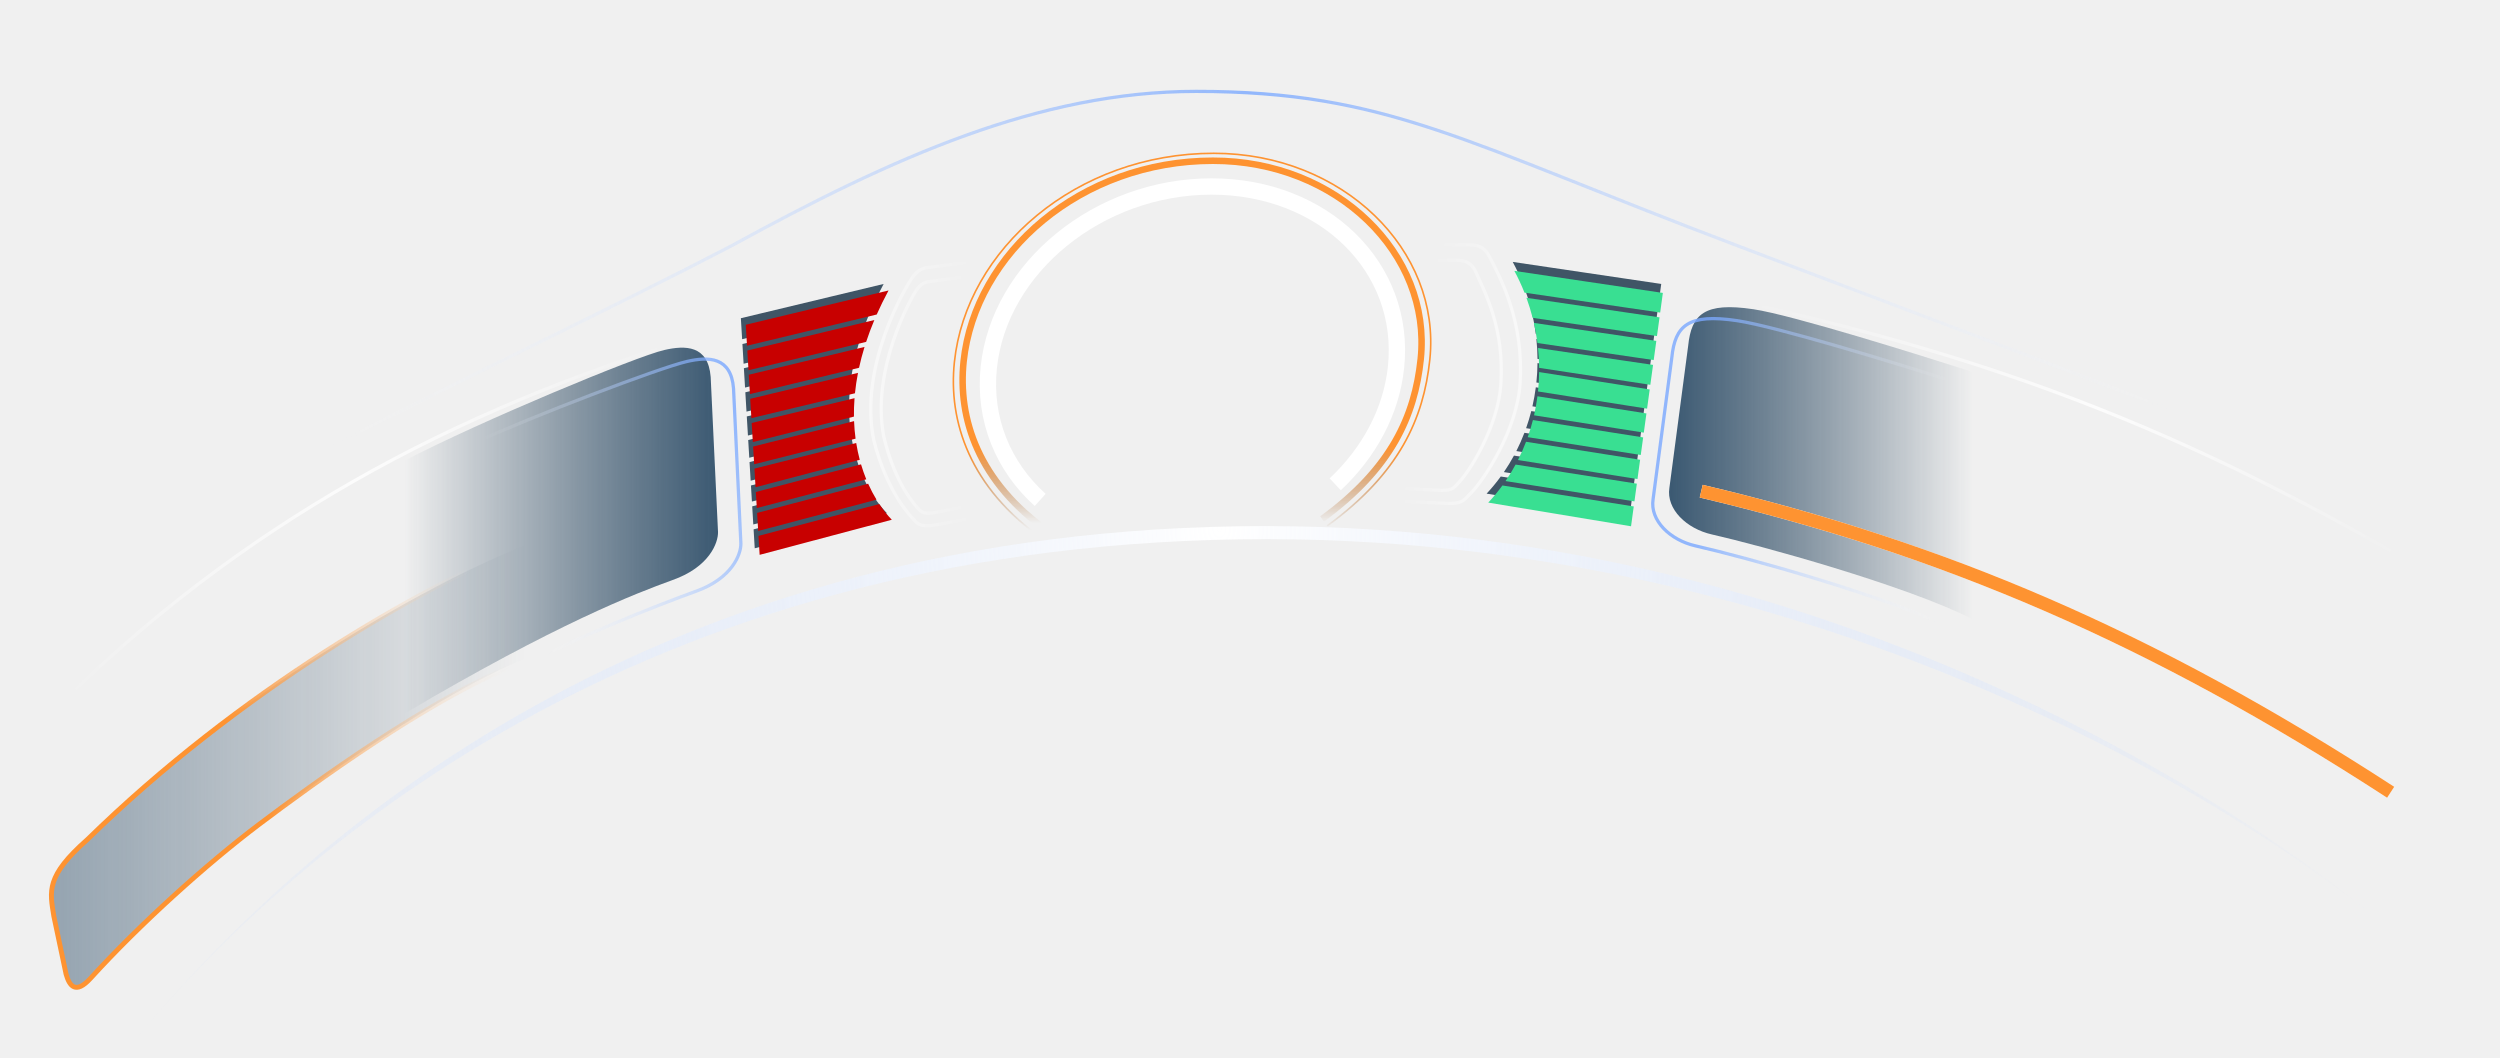
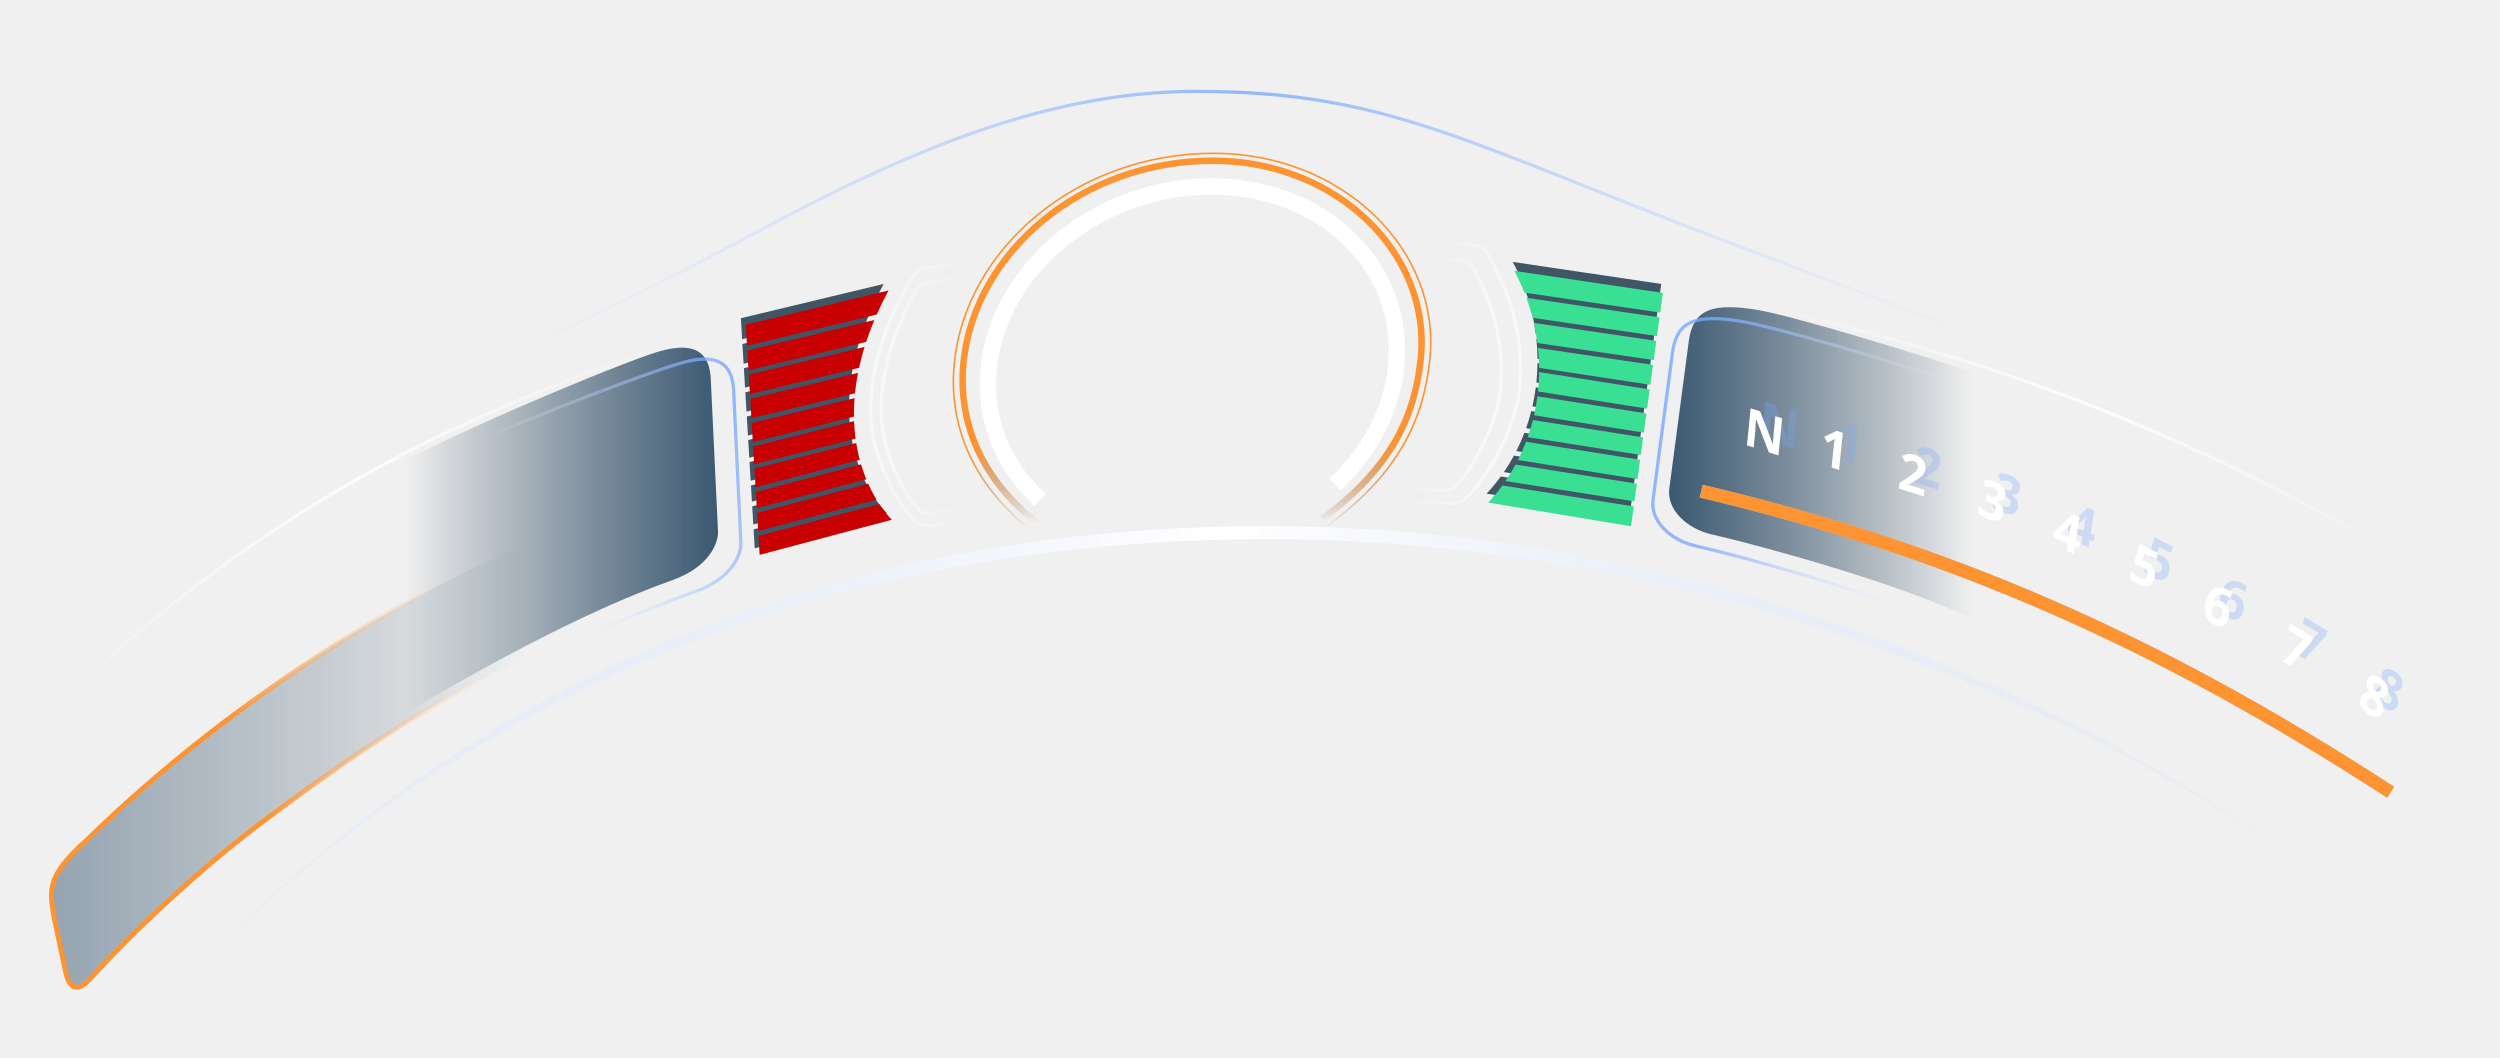
<svg xmlns="http://www.w3.org/2000/svg" width="1532" height="648" viewBox="0 0 1532 648" fill="none">
-   <path d="M642.914 326C599.477 295.5 586.823 256.485 590.5 221.5C597.495 154.95 662.42 98.5 743.31 98.5C819.202 98.5 877.399 155.5 870.62 220C866.942 255 852.635 287 810.188 318" stroke="url(#paint0_linear_1260_576)" stroke-width="4" />
-   <path d="M639.366 330.559C594.189 298.837 581.027 258.257 584.851 221.871C592.126 152.654 659.654 93.942 743.785 93.942C822.719 93.942 883.248 153.226 876.197 220.311C872.371 256.713 857.492 289.996 813.344 322.238" stroke="url(#paint1_linear_1260_576)" />
-   <path d="M637.44 306.349C614.939 286.117 602.563 257.179 605.94 225.044C612.37 163.874 673.444 114.287 742.354 114.287C811.265 114.287 861.915 163.874 855.486 225.044C852.61 252.414 838.792 277.465 818.227 296.793" stroke="white" stroke-width="10" />
-   <path d="M595.5 160.5L568 164C565 164.5 562.299 165.769 559.5 169.5C555 175.5 526 224.5 535.5 270C544.016 303 558.499 316.807 561 319.5C562.5 321.116 565 322.8 571 322C577 321.2 589.5 318.667 595.5 317.5" stroke="url(#paint2_linear_1260_576)" stroke-opacity="0.5" stroke-width="2" />
-   <path d="M592 169.5L568.898 172.639C566.377 173.087 564.109 174.224 561.757 177.57C557.976 182.951 533.615 226.889 541.596 267.688C548.749 297.279 560.917 309.66 563.017 312.074C564.277 313.523 566.378 315.033 571.418 314.316C576.459 313.599 586.96 311.327 592 310.281" stroke="url(#paint3_linear_1260_576)" stroke-opacity="0.5" stroke-width="2" />
-   <path d="M877.5 150H899C903 150 908.5 150 912 156C919.5 170 934 197 931.5 235C929.592 264 909 294.5 901.5 302C897 306.5 896.5 308.5 888 308.5L852.5 307" stroke="url(#paint4_linear_1260_576)" stroke-opacity="0.5" stroke-width="2" />
-   <path d="M874.807 159.5H892.701C896.03 159.5 900.94 160.034 903.936 165.727C910.456 180.257 921.83 201.311 919.749 235.115C918.162 260.913 901.023 288.046 894.781 294.718C891.036 298.721 890.62 300.5 883.546 300.5L854 299.166" stroke="url(#paint5_linear_1260_576)" stroke-opacity="0.5" stroke-width="2" />
-   <path d="M407 214.5C390.128 218.394 294.5 258 247.5 282.5V437.5C341.5 382 389.5 363.667 412 355.5C434.8 347.5 440.167 332.5 440 326L435.5 231C434 211.5 420 211.5 407 214.5Z" fill="url(#paint6_linear_1260_576)" />
-   <path d="M290.5 271.5C325.833 255.167 404.128 225.394 421 221.5C434 218.5 448 218.5 449.5 238L454 333C454.167 339.5 448.8 354.5 426 362.5C403.5 370.667 351.3 391.1 322.5 407.5" stroke="url(#paint7_linear_1260_576)" stroke-opacity="0.8" stroke-width="2" />
-   <path d="M53.5 514.5C146.5 423.5 258 359.5 322 334V403.5C270.5 424 191.5 480.5 159 505C126.5 529.5 85.5 566.5 55.5 599.5C46.222 609.706 42.5 604 40.5 597L33 561.5C30.5 546 28 537 53.5 514.5Z" fill="url(#paint8_linear_1260_576)" />
-   <path d="M322 334C258 359.5 146.5 423.5 53.5 514.5C28 537 30.5 546 33 561.5L40.5 597C42.5 604 46.222 609.706 55.5 599.5C85.5 566.5 126.5 529.5 159 505C191.5 480.5 263 428.5 314.5 408" stroke="url(#paint9_linear_1260_576)" stroke-width="3" />
-   <path d="M22 446.5C135 330 263.5 257 416.5 209.5" stroke="url(#paint10_radial_1260_576)" stroke-opacity="0.8" stroke-width="2" />
-   <path d="M1027 176.5C1229 217 1354.5 270.5 1510 364" stroke="url(#paint11_radial_1260_576)" stroke-opacity="0.8" stroke-width="2" />
-   <path d="M1074.5 189.5C1098.5 193.1 1175.67 217.334 1209 228V379.5C1167.5 358.5 1077.75 333.991 1049 327.5C1033.5 324 1021 312 1023 299L1034.5 212C1036.5 192.5 1044.5 185 1074.5 189.5Z" fill="url(#paint12_linear_1260_576)" />
-   <path d="M1194.5 233C1161.17 222.334 1088.5 200.1 1064.5 196.5C1034.5 192 1026.5 199.5 1024.5 219L1013 306C1011 319 1023.5 331 1039 334.5C1067.75 340.991 1157.5 365.5 1199 386.5" stroke="url(#paint13_linear_1260_576)" stroke-opacity="0.8" stroke-width="2" />
-   <path d="M1042.5 301C1190.5 336 1318 390 1465 485.5" stroke="white" stroke-width="8" />
+   <path d="M642.914 326C599.477 295.5 586.823 256.485 590.5 221.5C597.495 154.95 662.42 98.5 743.31 98.5C819.202 98.5 877.399 155.5 870.62 220C866.942 255 852.635 287 810.188 318" stroke="url(#paint0_linear_1300_461)" stroke-width="4" />
+   <path d="M639.366 330.559C594.189 298.837 581.027 258.257 584.851 221.871C592.126 152.654 659.654 93.942 743.785 93.942C822.719 93.942 883.248 153.226 876.197 220.311C872.371 256.713 857.492 289.996 813.344 322.238" stroke="url(#paint1_linear_1300_461)" />
+   <path d="M637.44 306.349C614.939 286.117 602.563 257.179 605.941 225.044C612.37 163.874 673.445 114.287 742.355 114.287C811.265 114.287 861.916 163.874 855.487 225.044C852.61 252.414 838.793 277.465 818.228 296.793" stroke="white" stroke-width="10" />
+   <path d="M595.501 160.5L568.001 164C565 164.5 562.3 165.769 559.501 169.5C555 175.5 526 224.5 535.501 270C544.016 303 558.5 316.807 561 319.5C562.5 321.116 565.001 322.8 571.001 322C577.001 321.2 589.501 318.667 595.501 317.5" stroke="url(#paint2_linear_1300_461)" stroke-opacity="0.5" stroke-width="2" />
+   <path d="M592 169.5L568.898 172.639C566.377 173.087 564.109 174.224 561.757 177.57C557.976 182.951 533.615 226.889 541.596 267.688C548.749 297.279 560.917 309.66 563.017 312.074C564.277 313.523 566.378 315.033 571.418 314.316C576.459 313.599 586.96 311.327 592 310.281" stroke="url(#paint3_linear_1300_461)" stroke-opacity="0.5" stroke-width="2" />
+   <path d="M877.5 150H899C903 150 908.5 150 912 156C919.5 170 934 197 931.5 235C929.592 264 909 294.5 901.5 302C897 306.5 896.5 308.5 888 308.5L852.5 307" stroke="url(#paint4_linear_1300_461)" stroke-opacity="0.5" stroke-width="2" />
+   <path d="M874.807 159.5H892.701C896.03 159.5 900.94 160.034 903.936 165.727C910.456 180.257 921.83 201.311 919.749 235.115C918.162 260.913 901.023 288.046 894.781 294.718C891.036 298.721 890.62 300.5 883.546 300.5L854 299.166" stroke="url(#paint5_linear_1300_461)" stroke-opacity="0.5" stroke-width="2" />
+   <path d="M407 214.5C390.128 218.394 294.5 258 247.5 282.5V437.5C341.5 382 389.5 363.667 412 355.5C434.8 347.5 440.167 332.5 440 326L435.5 231C434 211.5 420 211.5 407 214.5Z" fill="url(#paint6_linear_1300_461)" />
+   <path d="M290.5 271.5C325.833 255.167 404.128 225.394 421 221.5C434 218.5 448 218.5 449.5 238L454 333C454.167 339.5 448.8 354.5 426 362.5C403.5 370.667 351.3 391.1 322.5 407.5" stroke="url(#paint7_linear_1300_461)" stroke-opacity="0.8" stroke-width="2" />
+   <path d="M53.5 514.5C146.5 423.5 258 359.5 322 334V403.5C270.5 424 191.5 480.5 159 505C126.5 529.5 85.5 566.5 55.5 599.5C46.222 609.706 42.5 604 40.5 597L33 561.5C30.5 546 28 537 53.5 514.5Z" fill="url(#paint8_linear_1300_461)" />
+   <path d="M322 334C258 359.5 146.5 423.5 53.5 514.5C28 537 30.5 546 33 561.5L40.5 597C42.5 604 46.222 609.706 55.5 599.5C85.5 566.5 126.5 529.5 159 505C191.5 480.5 263 428.5 314.5 408" stroke="url(#paint9_linear_1300_461)" stroke-width="3" />
+   <path d="M22 446.5C135 330 263.5 257 416.5 209.5" stroke="url(#paint10_radial_1300_461)" stroke-opacity="0.8" stroke-width="2" />
+   <path d="M1027 176.5C1229 217 1354.5 270.5 1510 364" stroke="url(#paint11_radial_1300_461)" stroke-opacity="0.8" stroke-width="2" />
+   <path d="M1074.5 189.5C1098.5 193.1 1175.67 217.334 1209 228V379.5C1167.5 358.5 1077.75 333.991 1049 327.5C1033.5 324 1021 312 1023 299L1034.5 212C1036.5 192.5 1044.5 185 1074.5 189.5Z" fill="url(#paint12_linear_1300_461)" />
+   <path d="M1194.5 233C1161.17 222.334 1088.5 200.1 1064.5 196.5C1034.5 192 1026.5 199.5 1024.5 219L1013 306C1011 319 1023.5 331 1039 334.5C1067.75 340.991 1157.5 365.5 1199 386.5" stroke="url(#paint13_linear_1300_461)" stroke-opacity="0.8" stroke-width="2" />
+   <text transform="matrix(0.952566 0.304333 -0.0996326 0.995024 1079.79 238)" fill="#79A8FF" fill-opacity="0.3" xml:space="preserve" style="white-space: pre" font-family="Recursive" font-size="32" font-weight="1000" letter-spacing="0em">
+     <tspan x="0" y="30.2">N</tspan>
+   </text>
+   <text transform="matrix(0.952566 0.304333 -0.0996326 0.995024 1126.41 249.918)" fill="#79A8FF" fill-opacity="0.3" xml:space="preserve" style="white-space: pre" font-family="Recursive" font-size="32" font-weight="1000" letter-spacing="0em">
+     <tspan x="0" y="30.2">1</tspan>
+   </text>
+   <text transform="matrix(0.952566 0.304333 -0.0996326 0.995024 1174.41 264.918)" fill="#79A8FF" fill-opacity="0.3" xml:space="preserve" style="white-space: pre" font-family="Recursive" font-size="32" font-weight="1000" letter-spacing="0em">
+     <tspan x="0" y="30.2">2</tspan>
+   </text>
+   <text transform="matrix(0.92636 0.37664 -0.158601 0.987343 1224.65 280.918)" fill="#79A8FF" fill-opacity="0.3" xml:space="preserve" style="white-space: pre" font-family="Recursive" font-size="32" font-weight="1000" letter-spacing="0em">
+     <tspan x="0" y="30.2">3</tspan>
+   </text>
+   <text transform="matrix(0.92636 0.37664 -0.158601 0.987343 1270.65 299.918)" fill="#79A8FF" fill-opacity="0.3" xml:space="preserve" style="white-space: pre" font-family="Recursive" font-size="32" font-weight="1000" letter-spacing="0em">
+     <tspan x="0" y="30.2">4</tspan>
+   </text>
+   <text transform="matrix(0.894609 0.44685 -0.234155 0.972199 1319.52 320.918)" fill="#79A8FF" fill-opacity="0.3" xml:space="preserve" style="white-space: pre" font-family="Recursive" font-size="32" font-weight="1000" letter-spacing="0em">
+     <tspan x="0" y="30.2">5</tspan>
+   </text>
+   <text transform="matrix(0.894609 0.44685 -0.234155 0.972199 1364.52 344.918)" fill="#79A8FF" fill-opacity="0.3" xml:space="preserve" style="white-space: pre" font-family="Recursive" font-size="32" font-weight="1000" letter-spacing="0em">
+     <tspan x="0" y="30.2">6</tspan>
+   </text>
+   <text transform="matrix(0.859112 0.511787 -0.288747 0.957406 1413.67 370.653)" fill="#79A8FF" fill-opacity="0.3" xml:space="preserve" style="white-space: pre" font-family="Recursive" font-size="32" font-weight="1000" letter-spacing="0em">
+     <tspan x="0" y="30.2">7</tspan>
+   </text>
+   <text transform="matrix(0.859112 0.511787 -0.288747 0.957406 1461.6 399.918)" fill="#79A8FF" fill-opacity="0.3" xml:space="preserve" style="white-space: pre" font-family="Recursive" font-size="32" font-weight="1000" letter-spacing="0em">
+     <tspan x="0" y="30.2">8</tspan>
+   </text>
+   <text transform="matrix(0.952566 0.304333 -0.0996326 0.995024 1070.79 242)" fill="white" xml:space="preserve" style="white-space: pre" font-family="Recursive" font-size="32" font-weight="1000" letter-spacing="0em">
+     <tspan x="0" y="30.2">N</tspan>
+   </text>
+   <text transform="matrix(0.952566 0.304333 -0.0996326 0.995024 1117.41 253.918)" fill="white" xml:space="preserve" style="white-space: pre" font-family="Recursive" font-size="32" font-weight="1000" letter-spacing="0em">
+     <tspan x="0" y="30.2">1</tspan>
+   </text>
+   <text transform="matrix(0.952566 0.304333 -0.0996326 0.995024 1165.41 268.918)" fill="white" xml:space="preserve" style="white-space: pre" font-family="Recursive" font-size="32" font-weight="1000" letter-spacing="0em">
+     <tspan x="0" y="30.2">2</tspan>
+   </text>
+   <text transform="matrix(0.92636 0.37664 -0.158601 0.987343 1215.65 284.918)" fill="white" xml:space="preserve" style="white-space: pre" font-family="Recursive" font-size="32" font-weight="1000" letter-spacing="0em">
+     <tspan x="0" y="30.2">3</tspan>
+   </text>
+   <text transform="matrix(0.92636 0.37664 -0.158601 0.987343 1261.65 303.918)" fill="white" xml:space="preserve" style="white-space: pre" font-family="Recursive" font-size="32" font-weight="1000" letter-spacing="0em">
+     <tspan x="0" y="30.2">4</tspan>
+   </text>
+   <text transform="matrix(0.894609 0.44685 -0.234155 0.972199 1310.52 324.918)" fill="white" xml:space="preserve" style="white-space: pre" font-family="Recursive" font-size="32" font-weight="1000" letter-spacing="0em">
+     <tspan x="0" y="30.2">5</tspan>
+   </text>
+   <text transform="matrix(0.894609 0.44685 -0.234155 0.972199 1355.52 348.918)" fill="white" xml:space="preserve" style="white-space: pre" font-family="Recursive" font-size="32" font-weight="1000" letter-spacing="0em">
+     <tspan x="0" y="30.2">6</tspan>
+   </text>
+   <text transform="matrix(0.859112 0.511787 -0.288747 0.957406 1404.67 374.653)" fill="white" xml:space="preserve" style="white-space: pre" font-family="Recursive" font-size="32" font-weight="1000" letter-spacing="0em">
+     <tspan x="0" y="30.2">7</tspan>
+   </text>
+   <text transform="matrix(0.859112 0.511787 -0.288747 0.957406 1452.6 403.918)" fill="white" xml:space="preserve" style="white-space: pre" font-family="Recursive" font-size="32" font-weight="1000" letter-spacing="0em">
+     <tspan x="0" y="30.2">8</tspan>
+   </text>
+   <path d="M1042.5 301C1190.5 336 1318 390 1465 485.5" stroke="#C5C5C5" stroke-width="8" />
  <path d="M1042.5 301C1190.5 336 1318 390 1465 485.5" stroke="#FE9331" stroke-width="8" />
  <path fill-rule="evenodd" clip-rule="evenodd" d="M911 302.5L998.5 317L1000.16 304.854L919.675 292C917.02 295.644 914.128 299.152 911 302.5ZM921.584 289.298C923.825 286.024 925.883 282.648 927.757 279.186L1002.06 290.889L1000.58 301.747L921.584 289.298ZM1004.06 276.243L1002.44 288.076L929.211 276.411C931.059 272.765 932.709 269.031 934.161 265.226L1004.06 276.243ZM935.201 262.391C936.417 258.945 937.474 255.446 938.371 251.906L1005.93 262.544L1004.46 273.316L935.201 262.391ZM1007.93 247.855L1006.33 259.613L939.071 249C939.947 245.153 940.639 241.262 941.145 237.344L1007.93 247.855ZM941.492 234.392C941.907 230.446 942.137 226.477 942.182 222.5L1009.93 233.165L1008.33 244.926L941.492 234.392ZM1011.99 218.109L1010.32 230.309L942.185 219.93C942.148 215.871 941.919 211.808 941.498 207.759L1011.99 218.109ZM941.143 204.705C940.613 200.572 939.881 196.458 938.949 192.381L1013.99 203.397L1012.39 215.164L941.143 204.705ZM1015.96 188.974L1014.39 200.45L938.199 189.276C937.143 185.133 935.878 181.035 934.404 177L1015.96 188.974ZM933.202 173.838C931.403 169.293 929.336 164.838 927 160.5L1018 174L1016.36 186.043L933.202 173.838Z" fill="#405566" />
-   <mask id="mask0_1260_576" style="mask-type:alpha" maskUnits="userSpaceOnUse" x="909" y="159" width="113" height="171">
+   <mask id="mask0_1300_461" style="mask-type:alpha" maskUnits="userSpaceOnUse" x="909" y="159" width="113" height="171">
    <path d="M909 159L1022 176.897V329.961L909 312.064V159Z" fill="#D9D9D9" />
  </mask>
-   <g mask="url(#mask0_1260_576)">
+   <g mask="url(#mask0_1300_461)">
    <path fill-rule="evenodd" clip-rule="evenodd" d="M912 308L999.5 322.5L1001.16 310.354L920.675 297.5C918.02 301.144 915.128 304.652 912 308ZM922.584 294.798C924.825 291.524 926.883 288.148 928.757 284.686L1003.06 296.389L1001.58 307.247L922.584 294.798ZM1005.06 281.743L1003.44 293.576L930.211 281.911C932.059 278.265 933.709 274.531 935.161 270.726L1005.06 281.743ZM936.201 267.891C937.417 264.445 938.474 260.945 939.371 257.405L1006.93 268.044L1005.46 278.816L936.201 267.891ZM1008.93 253.354L1007.33 265.113L940.071 254.5C940.947 250.652 941.639 246.761 942.145 242.843L1008.93 253.354ZM942.492 239.892C942.907 235.946 943.137 231.976 943.182 228L1010.93 238.664L1009.33 250.426L942.492 239.892ZM1012.99 223.608L1011.32 235.809L943.185 225.43C943.148 221.371 942.919 217.308 942.498 213.259L1012.99 223.608ZM942.143 210.205C941.613 206.072 940.881 201.957 939.949 197.881L1014.99 208.897L1013.39 220.664L942.143 210.205ZM1016.96 194.474L1015.39 205.949L939.199 194.775C938.143 190.633 936.878 186.535 935.404 182.5L1016.96 194.474ZM934.202 179.338C932.403 174.793 930.336 170.337 928 166L1019 179.5L1017.36 191.542L934.202 179.338Z" fill="#39DF92" />
  </g>
  <path fill-rule="evenodd" clip-rule="evenodd" d="M462.5 336L543.5 314.5C540.946 311.877 538.327 308.657 535.81 304.867L461.8 324.39L462.5 336ZM461.619 321.389L460.951 310.301L529 292.413C530.583 295.965 532.307 299.227 534.107 302.187L461.619 321.389ZM524.636 280.551C525.592 283.78 526.674 286.84 527.852 289.724L460.773 307.348L460.179 297.5L524.636 280.551ZM460.003 294.583L459.314 283.156L521.68 267.463C522.254 271.059 522.99 274.495 523.857 277.769L460.003 294.583ZM520.37 254.061C520.512 257.782 520.827 261.369 521.291 264.817L459.154 280.5L458.5 269.647L520.37 254.061ZM458.334 266.9L457.629 255.197L520.656 240C520.357 243.885 520.244 247.649 520.297 251.289L458.334 266.9ZM522.776 224.5C521.94 228.789 521.33 232.957 520.923 237L457.45 252.235L456.737 240.403L522.776 224.5ZM456.562 237.5L455.847 225.635L526.786 208.596C525.439 212.962 524.324 217.223 523.421 221.373L456.562 237.5ZM532.803 192.105C530.883 196.671 529.213 201.137 527.774 205.5L455.682 222.895L454.953 210.805L532.803 192.105ZM454.775 207.86L454 195L541.5 174C538.796 179.014 536.391 183.925 534.262 188.728L454.775 207.86Z" fill="#405566" />
-   <mask id="mask1_1260_576" style="mask-type:alpha" maskUnits="userSpaceOnUse" x="446" y="172" width="113" height="181">
+   <mask id="mask1_1300_461" style="mask-type:alpha" maskUnits="userSpaceOnUse" x="446" y="172" width="113" height="181">
    <path d="M558.57 172L446 199.746V352.81L558.57 325.064V172Z" fill="#D9D9D9" />
  </mask>
-   <g mask="url(#mask1_1260_576)">
+   <g mask="url(#mask1_1300_461)">
    <path fill-rule="evenodd" clip-rule="evenodd" d="M465.5 340L546.5 318.5C543.946 315.877 541.327 312.657 538.81 308.867L464.8 328.39L465.5 340ZM464.619 325.389L463.951 314.301L532 296.413C533.583 299.965 535.307 303.227 537.107 306.187L464.619 325.389ZM527.636 284.55C528.592 287.78 529.674 290.84 530.852 293.724L463.773 311.348L463.179 301.5L527.636 284.55ZM463.003 298.583L462.314 287.156L524.68 271.463C525.254 275.058 525.99 278.495 526.857 281.768L463.003 298.583ZM523.37 258.061C523.512 261.782 523.827 265.369 524.291 268.816L462.154 284.5L461.5 273.647L523.37 258.061ZM461.334 270.9L460.629 259.197L523.656 244C523.357 247.884 523.244 251.649 523.297 255.289L461.334 270.9ZM525.776 228.5C524.94 232.789 524.33 236.957 523.923 241L460.45 256.235L459.737 244.403L525.776 228.5ZM459.562 241.5L458.847 229.634L529.786 212.596C528.439 216.962 527.324 221.222 526.421 225.373L459.562 241.5ZM535.803 196.105C533.883 200.671 532.213 205.137 530.774 209.5L458.682 226.895L457.953 214.804L535.803 196.105ZM457.775 211.86L457 199L544.5 178C541.796 183.014 539.391 187.924 537.262 192.727L457.775 211.86Z" fill="#C80000" />
  </g>
-   <path d="M759.44 322.501C1119.29 317.115 1389.86 501.236 1481 583.5C1390.81 502.098 1116.76 325.154 759.56 330.5C393.569 335.977 177.977 518.154 74 648C179.023 516.847 390.432 328.023 759.44 322.501Z" fill="url(#paint14_radial_1260_576)" />
-   <path d="M204 273C291.5 228 373.79 189.393 448.5 150.5C547 96.5 637.158 56 733 56C850.5 56 898 87.633 1064.5 150.5C1200.1 201.7 1328.67 250.5 1376 268.5" stroke="url(#paint15_radial_1260_576)" stroke-opacity="0.8" stroke-width="2" />
+   <path d="M759.44 322.501C1119.29 317.115 1389.86 501.236 1481 583.5C1390.81 502.098 1116.76 325.154 759.56 330.5C393.569 335.977 177.977 518.154 74 648C179.023 516.847 390.432 328.023 759.44 322.501Z" fill="url(#paint14_radial_1300_461)" />
+   <path d="M204 273C291.5 228 373.79 189.393 448.5 150.5C547 96.5 637.158 56 733 56C850.5 56 898 87.633 1064.5 150.5C1200.1 201.7 1328.67 250.5 1376 268.5" stroke="url(#paint15_radial_1300_461)" stroke-opacity="0.8" stroke-width="2" />
  <defs>
-     <linearGradient id="paint0_linear_1260_576" x1="743.409" y1="98.5" x2="743.409" y2="326" gradientUnits="userSpaceOnUse">
+     <linearGradient id="paint0_linear_1300_461" x1="743.409" y1="98.5" x2="743.409" y2="326" gradientUnits="userSpaceOnUse">
      <stop offset="0.771" stop-color="#FE9331" />
      <stop offset="0.976" stop-color="#98581D" stop-opacity="0" />
    </linearGradient>
-     <linearGradient id="paint1_linear_1260_576" x1="743.888" y1="93.942" x2="743.888" y2="330.559" gradientUnits="userSpaceOnUse">
+     <linearGradient id="paint1_linear_1300_461" x1="743.888" y1="93.942" x2="743.888" y2="330.559" gradientUnits="userSpaceOnUse">
      <stop offset="0.771" stop-color="#FE9331" />
      <stop offset="0.976" stop-color="#98581D" stop-opacity="0" />
    </linearGradient>
-     <linearGradient id="paint2_linear_1260_576" x1="534" y1="160.5" x2="596" y2="160.5" gradientUnits="userSpaceOnUse">
+     <linearGradient id="paint2_linear_1300_461" x1="534" y1="160.5" x2="596" y2="160.5" gradientUnits="userSpaceOnUse">
      <stop stop-color="white" />
      <stop offset="1" stop-color="white" stop-opacity="0" />
    </linearGradient>
-     <linearGradient id="paint3_linear_1260_576" x1="540.335" y1="169.5" x2="592.42" y2="169.5" gradientUnits="userSpaceOnUse">
+     <linearGradient id="paint3_linear_1300_461" x1="540.335" y1="169.5" x2="592.42" y2="169.5" gradientUnits="userSpaceOnUse">
      <stop stop-color="white" />
      <stop offset="1" stop-color="white" stop-opacity="0" />
    </linearGradient>
-     <linearGradient id="paint4_linear_1260_576" x1="932" y1="149.5" x2="883" y2="142" gradientUnits="userSpaceOnUse">
+     <linearGradient id="paint4_linear_1300_461" x1="932" y1="149.5" x2="883" y2="142" gradientUnits="userSpaceOnUse">
      <stop stop-color="white" />
      <stop offset="1" stop-color="white" stop-opacity="0" />
    </linearGradient>
-     <linearGradient id="paint5_linear_1260_576" x1="920.166" y1="159.055" x2="879.268" y2="153.199" gradientUnits="userSpaceOnUse">
+     <linearGradient id="paint5_linear_1300_461" x1="920.166" y1="159.055" x2="879.268" y2="153.199" gradientUnits="userSpaceOnUse">
      <stop stop-color="white" />
      <stop offset="1" stop-color="white" stop-opacity="0" />
    </linearGradient>
-     <linearGradient id="paint6_linear_1260_576" x1="440" y1="270.5" x2="248" y2="270.5" gradientUnits="userSpaceOnUse">
+     <linearGradient id="paint6_linear_1300_461" x1="440" y1="270.5" x2="248" y2="270.5" gradientUnits="userSpaceOnUse">
      <stop stop-color="#3B5972" />
      <stop offset="1" stop-color="#254057" stop-opacity="0" />
    </linearGradient>
-     <linearGradient id="paint7_linear_1260_576" x1="441.5" y1="220.5" x2="293.769" y2="261.616" gradientUnits="userSpaceOnUse">
+     <linearGradient id="paint7_linear_1300_461" x1="441.5" y1="220.5" x2="293.769" y2="261.616" gradientUnits="userSpaceOnUse">
      <stop stop-color="#79A8FF" />
      <stop offset="1" stop-color="white" stop-opacity="0" />
    </linearGradient>
-     <linearGradient id="paint8_linear_1260_576" x1="321.994" y1="403.379" x2="32.26" y2="403.379" gradientUnits="userSpaceOnUse">
+     <linearGradient id="paint8_linear_1300_461" x1="321.994" y1="403.379" x2="32.26" y2="403.379" gradientUnits="userSpaceOnUse">
      <stop stop-color="#254057" stop-opacity="0" />
      <stop offset="1" stop-color="#3B5972" stop-opacity="0.5" />
    </linearGradient>
-     <linearGradient id="paint9_linear_1260_576" x1="22" y1="531" x2="313" y2="411.5" gradientUnits="userSpaceOnUse">
+     <linearGradient id="paint9_linear_1300_461" x1="22" y1="531" x2="313" y2="411.5" gradientUnits="userSpaceOnUse">
      <stop offset="0.452" stop-color="#FE9331" />
      <stop offset="1" stop-color="#F5DEC8" stop-opacity="0" />
    </linearGradient>
-     <radialGradient id="paint10_radial_1260_576" cx="0" cy="0" r="1" gradientUnits="userSpaceOnUse" gradientTransform="translate(219 292) scale(198 329.582)">
+     <radialGradient id="paint10_radial_1300_461" cx="0" cy="0" r="1" gradientUnits="userSpaceOnUse" gradientTransform="translate(219 292) scale(198 329.582)">
      <stop stop-color="white" />
      <stop offset="1" stop-color="white" stop-opacity="0" />
    </radialGradient>
-     <radialGradient id="paint11_radial_1260_576" cx="0" cy="0" r="1" gradientUnits="userSpaceOnUse" gradientTransform="translate(1283.74 248.835) rotate(51.3071) scale(198 329.582)">
+     <radialGradient id="paint11_radial_1300_461" cx="0" cy="0" r="1" gradientUnits="userSpaceOnUse" gradientTransform="translate(1283.74 248.835) rotate(51.3071) scale(198 329.582)">
      <stop stop-color="white" />
      <stop offset="1" stop-color="white" stop-opacity="0" />
    </radialGradient>
-     <linearGradient id="paint12_linear_1260_576" x1="1209" y1="237.192" x2="1023.27" y2="237.192" gradientUnits="userSpaceOnUse">
+     <linearGradient id="paint12_linear_1300_461" x1="1209" y1="237.192" x2="1023.27" y2="237.192" gradientUnits="userSpaceOnUse">
      <stop stop-color="#254057" stop-opacity="0" />
      <stop offset="1" stop-color="#3B5972" />
    </linearGradient>
-     <linearGradient id="paint13_linear_1260_576" x1="1040.5" y1="343" x2="1190.16" y2="349.583" gradientUnits="userSpaceOnUse">
+     <linearGradient id="paint13_linear_1300_461" x1="1040.5" y1="343" x2="1190.16" y2="349.583" gradientUnits="userSpaceOnUse">
      <stop stop-color="#79A8FF" />
      <stop offset="1" stop-color="white" stop-opacity="0" />
    </linearGradient>
-     <radialGradient id="paint14_radial_1260_576" cx="0" cy="0" r="1" gradientUnits="userSpaceOnUse" gradientTransform="translate(747.03 325.646) rotate(90) scale(904.963 734.268)">
+     <radialGradient id="paint14_radial_1300_461" cx="0" cy="0" r="1" gradientUnits="userSpaceOnUse" gradientTransform="translate(747.03 325.646) rotate(90) scale(904.963 734.268)">
      <stop stop-color="white" />
      <stop offset="1" stop-color="#C0D6FF" stop-opacity="0" />
    </radialGradient>
-     <radialGradient id="paint15_radial_1260_576" cx="0" cy="0" r="1" gradientUnits="userSpaceOnUse" gradientTransform="translate(765 55.5002) rotate(90) scale(612.5 612.5)">
+     <radialGradient id="paint15_radial_1300_461" cx="0" cy="0" r="1" gradientUnits="userSpaceOnUse" gradientTransform="translate(765 55.5002) rotate(90) scale(612.5 612.5)">
      <stop stop-color="#79A8FF" />
      <stop offset="1" stop-color="white" stop-opacity="0" />
    </radialGradient>
  </defs>
</svg>
